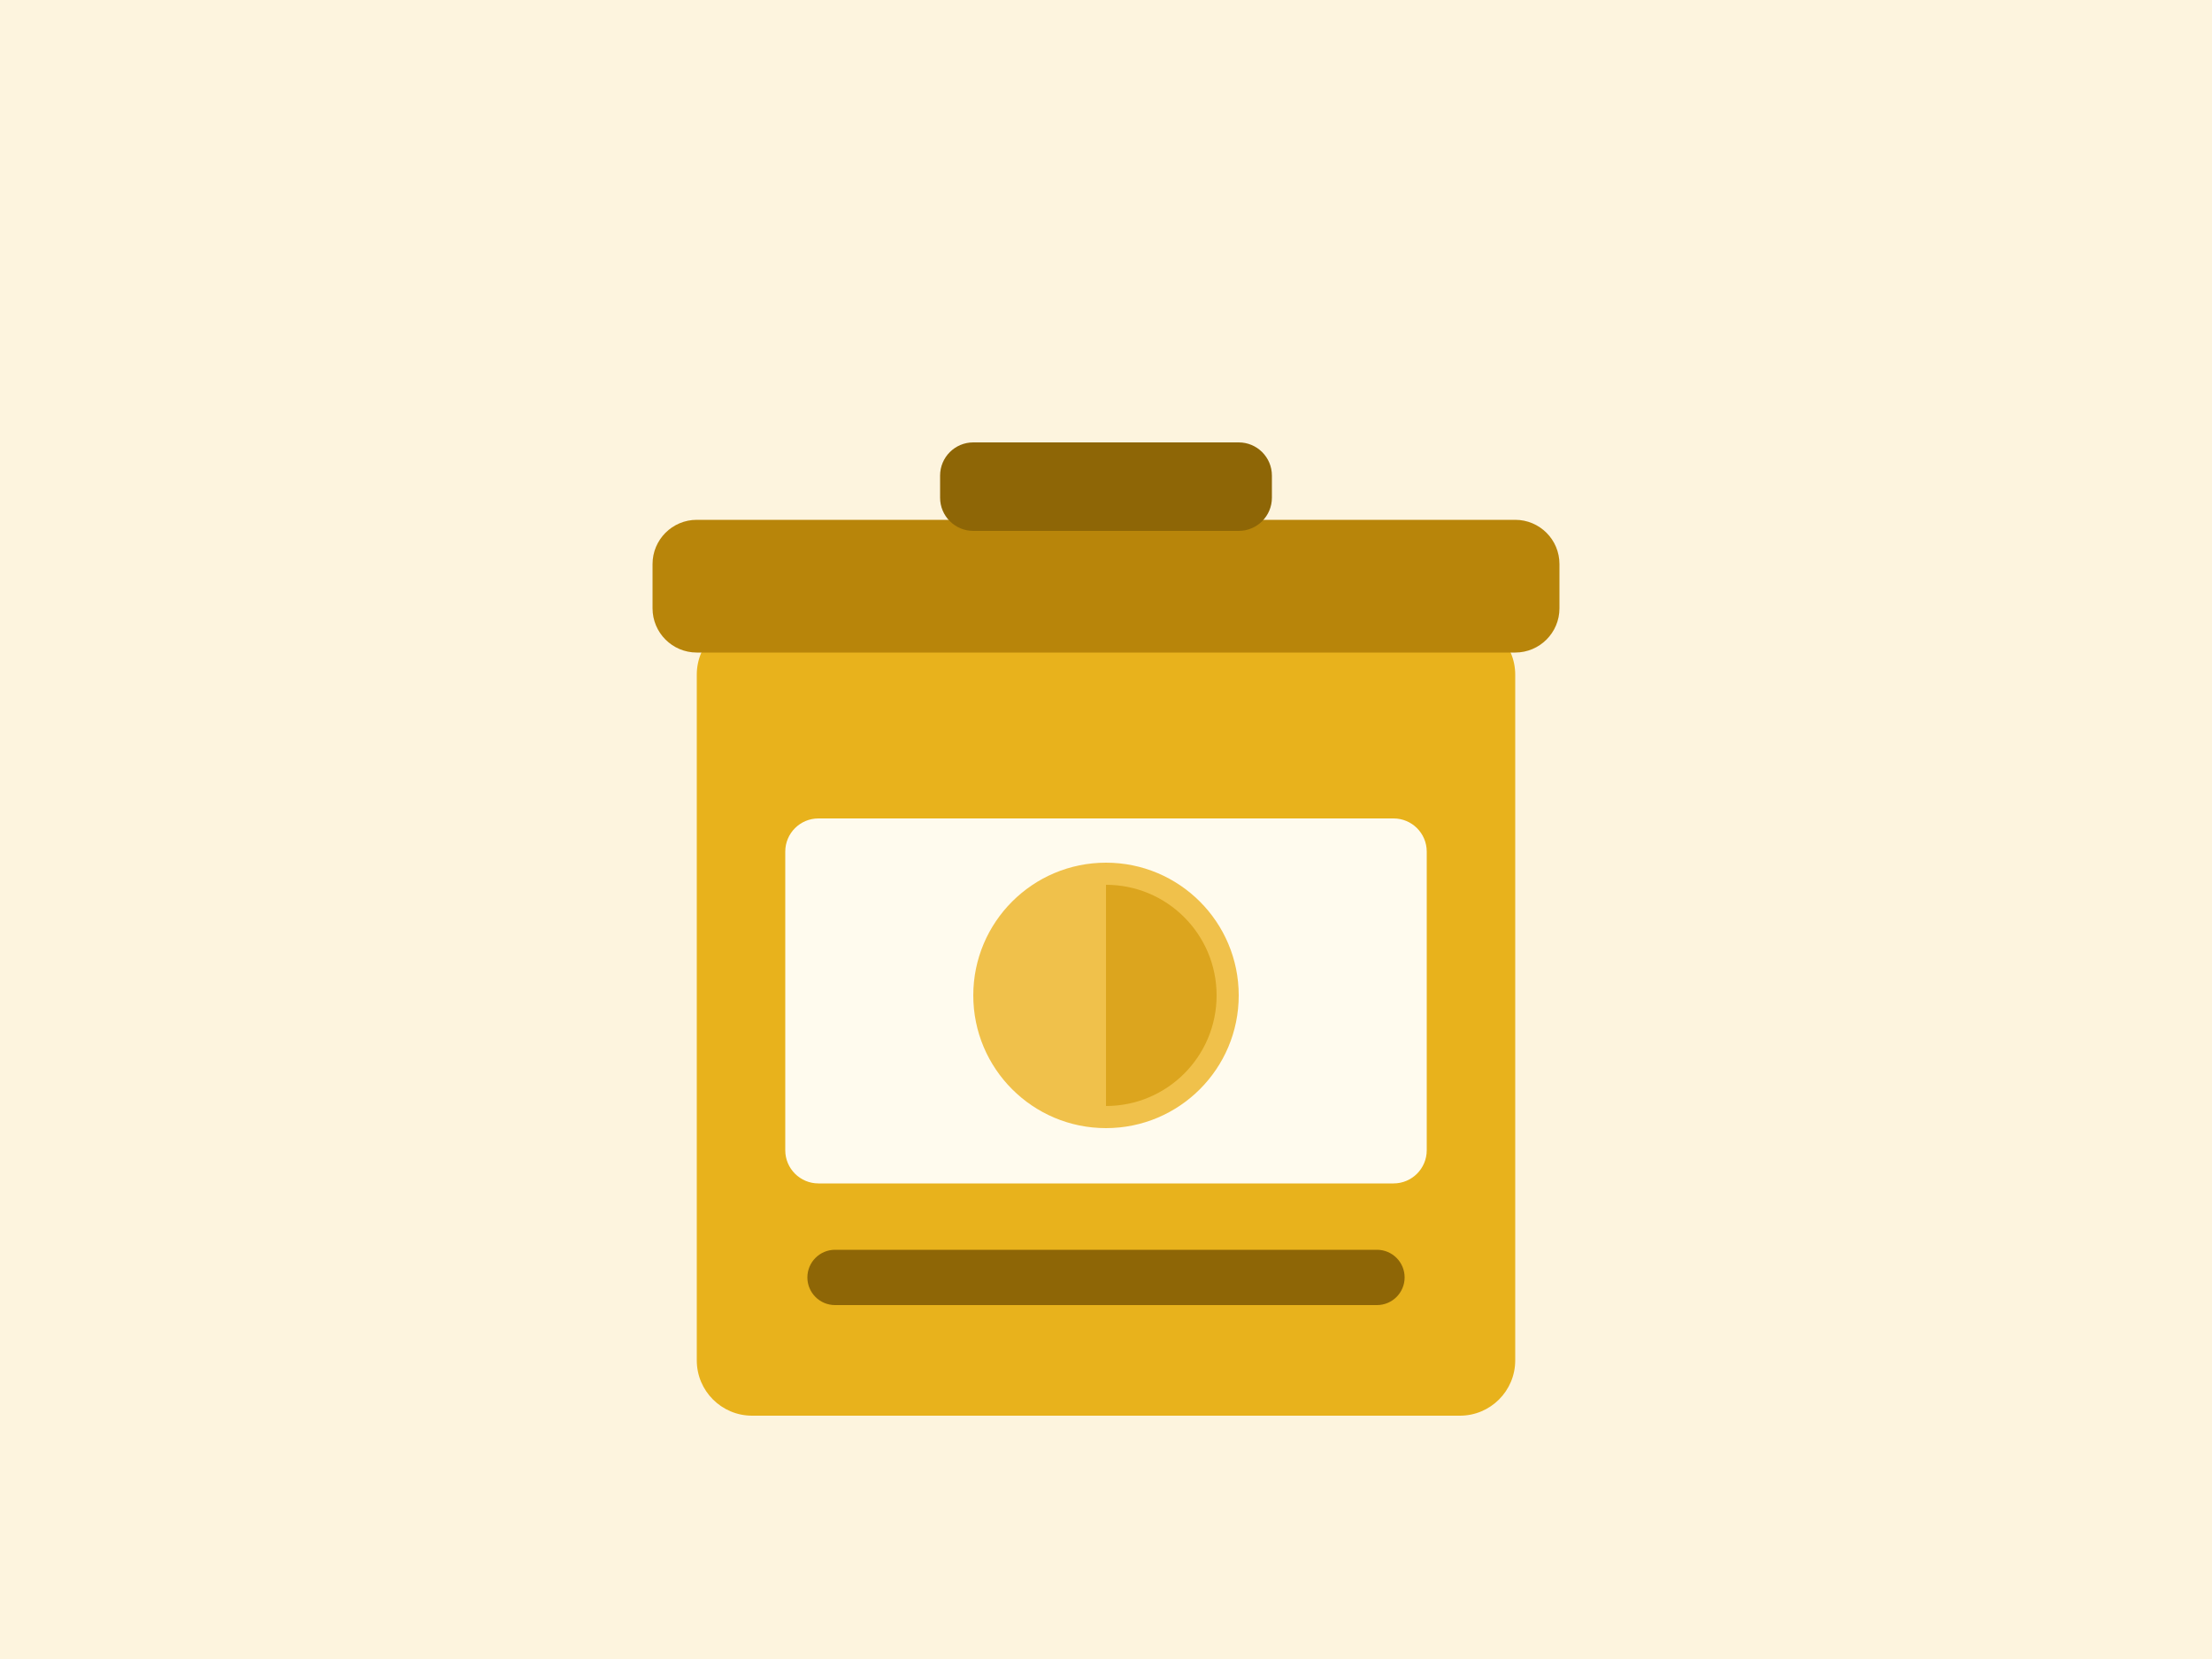
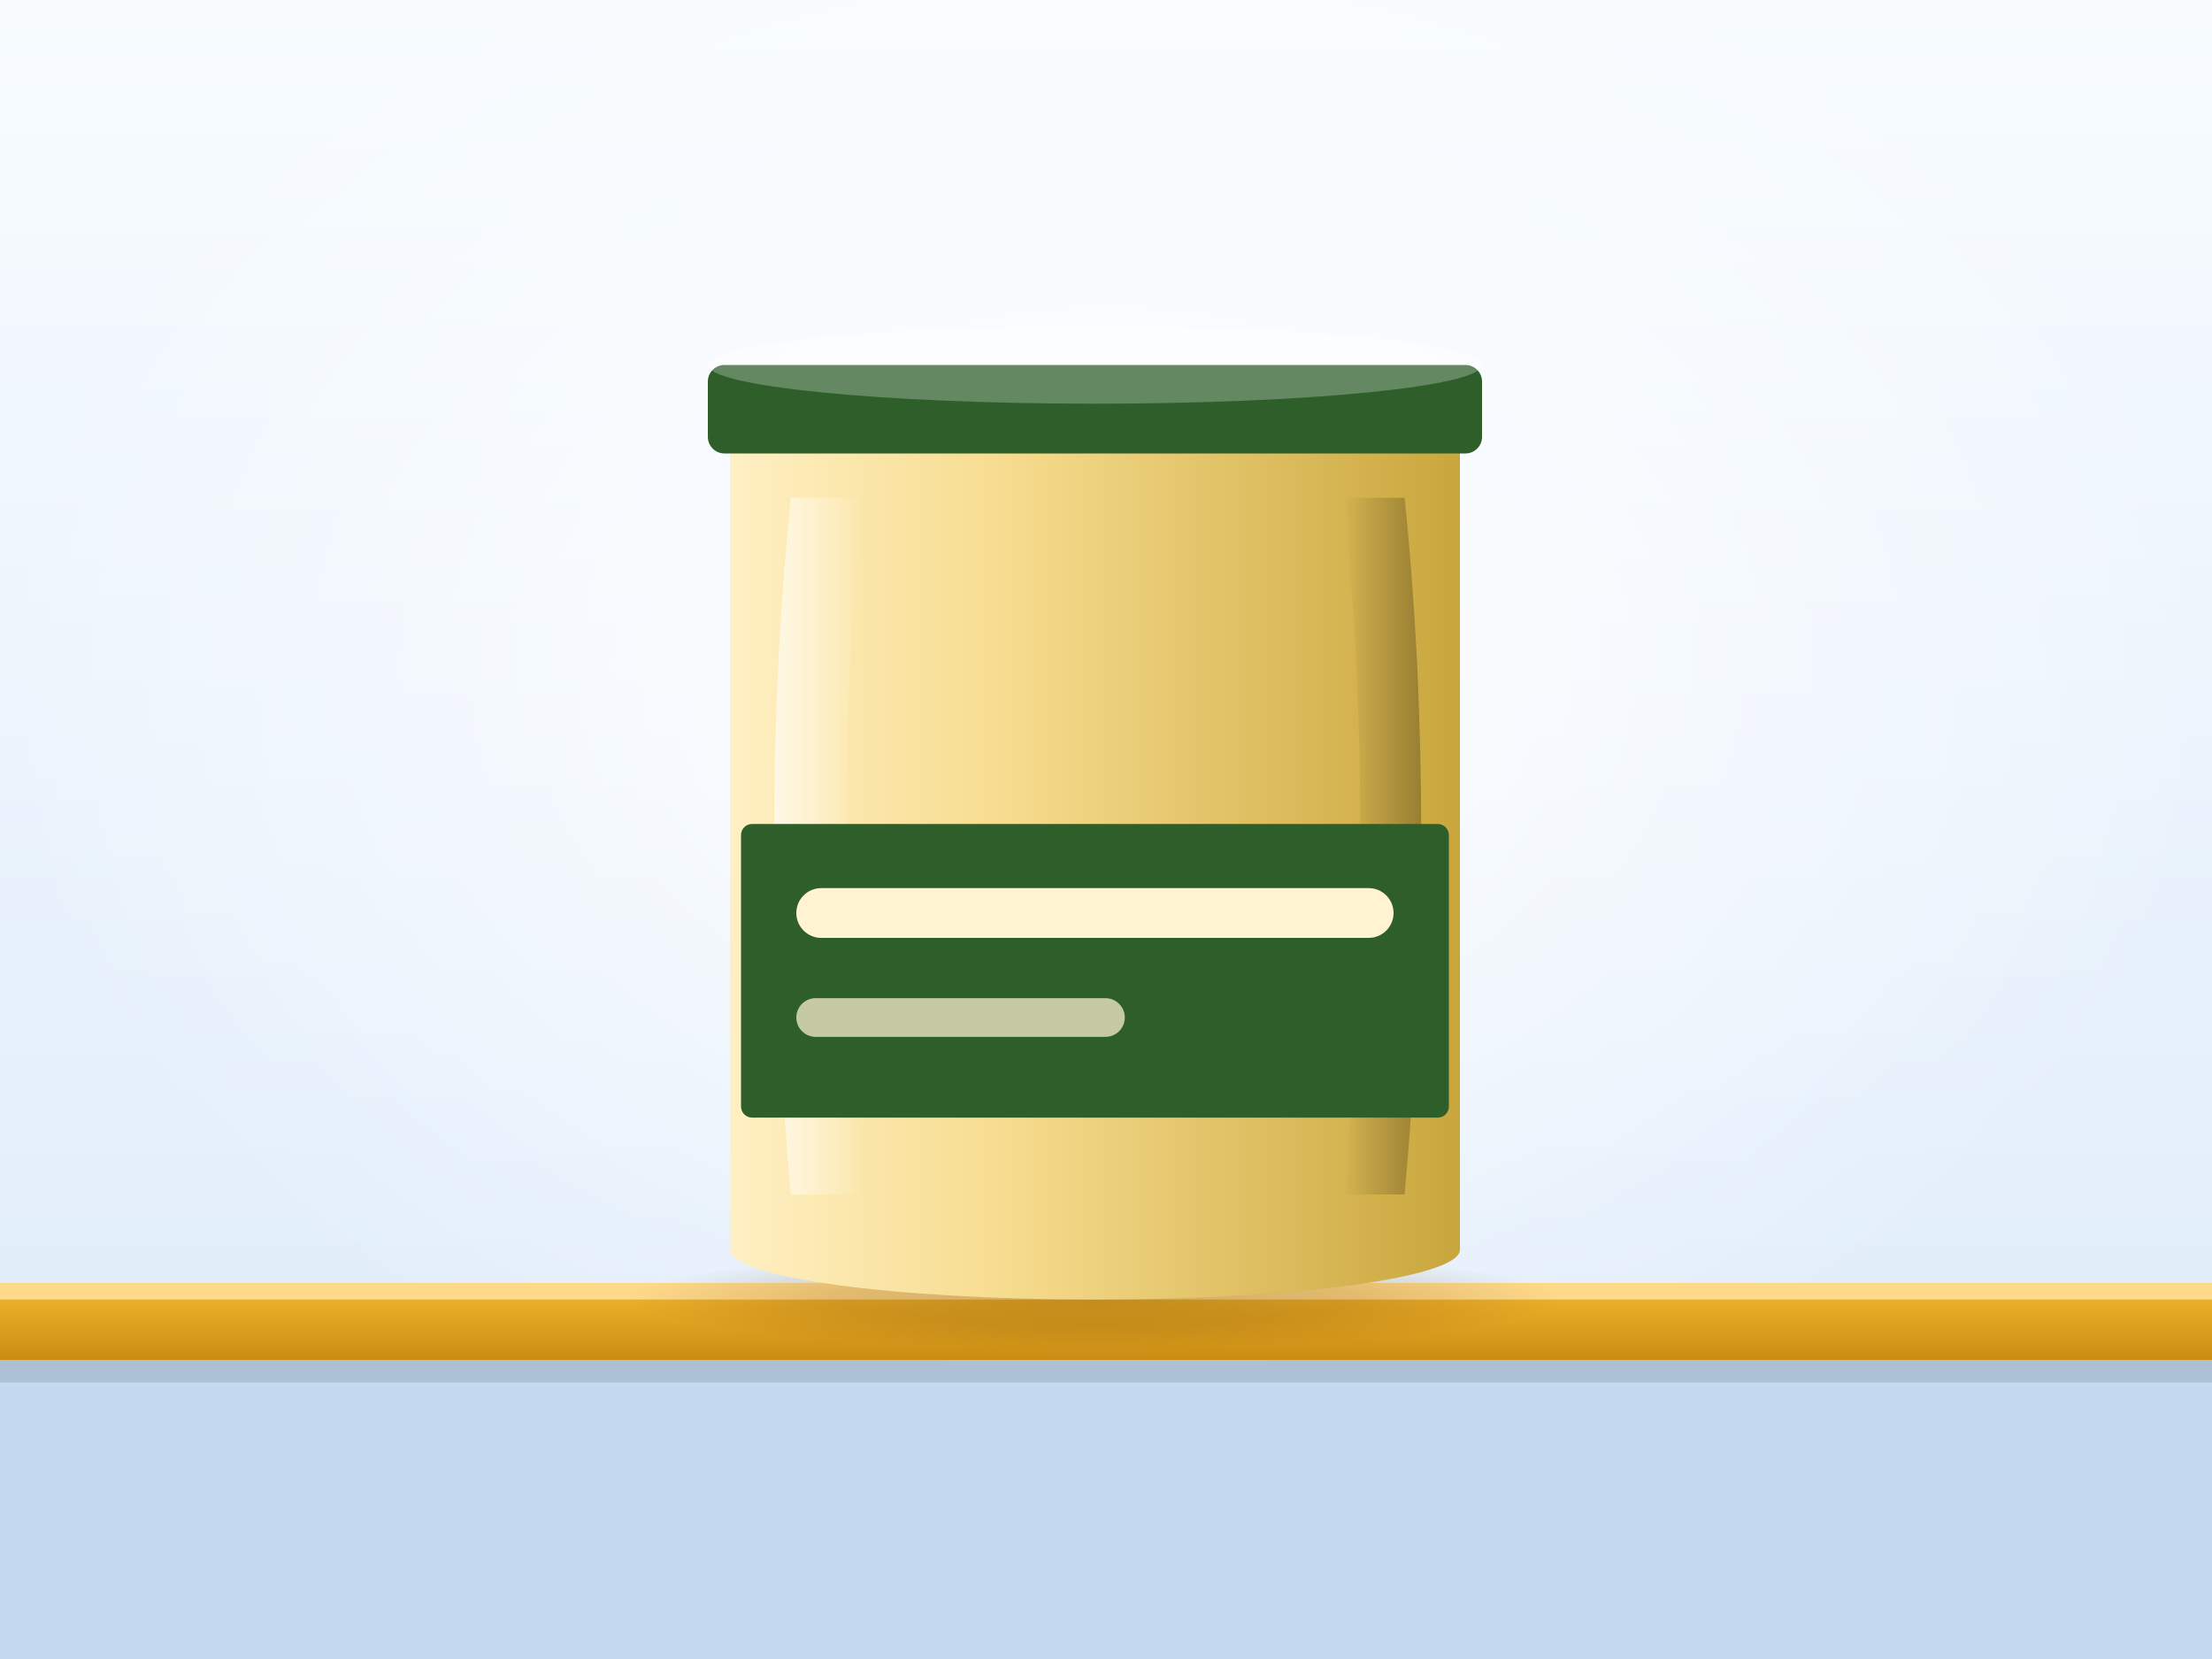
- <svg xmlns="http://www.w3.org/2000/svg" viewBox="0 0 400 300" role="img" aria-label="Tin of ghee">
-   <rect width="400" height="300" fill="#FDF4DE" />
-   <rect x="126" y="112" width="148" height="144" rx="10" fill="#E8B21C" />
-   <rect x="118" y="94" width="164" height="24" rx="8" fill="#B8850A" />
-   <rect x="142" y="148" width="116" height="66" rx="6" fill="#FFFBEE" />
-   <circle cx="200" cy="180" r="24" fill="#F0C14B" />
-   <path d="M200 160a20 20 0 0 1 0 40z" fill="#DCA51E" />
-   <rect x="146" y="226" width="108" height="10" rx="5" fill="#8E6606" />
-   <rect x="170" y="80" width="60" height="16" rx="6" fill="#8E6606" />
+ <svg xmlns="http://www.w3.org/2000/svg" viewBox="0 0 400 300" role="img" aria-label="Jar of cow ghee">
+   <defs>
+     <linearGradient id="bg" x1="0" y1="0" x2="0" y2="1">
+       <stop offset="0" stop-color="#F8FCFF" />
+       <stop offset="1" stop-color="#DCEAFA" />
+     </linearGradient>
+     <radialGradient id="hl" cx="0.5" cy="0.4" r="0.5">
+       <stop offset="0" stop-color="#FFFFFF" stop-opacity="0.95" />
+       <stop offset="1" stop-color="#FFFFFF" stop-opacity="0" />
+     </radialGradient>
+     <linearGradient id="sf" x1="0" y1="0" x2="0" y2="1">
+       <stop offset="0" stop-color="#F5B92E" />
+       <stop offset="1" stop-color="#C98C14" />
+     </linearGradient>
+     <linearGradient id="gl" x1="0" y1="0" x2="1" y2="0">
+       <stop offset="0" stop-color="#FFFFFF" stop-opacity="0.62" />
+       <stop offset="1" stop-color="#FFFFFF" stop-opacity="0" />
+     </linearGradient>
+     <linearGradient id="sd" x1="1" y1="0" x2="0" y2="0">
+       <stop offset="0" stop-color="#000000" stop-opacity="0.26" />
+       <stop offset="1" stop-color="#000000" stop-opacity="0" />
+     </linearGradient>
+     <radialGradient id="sh" cx="0.5" cy="0.5" r="0.5">
+       <stop offset="0" stop-color="#6B3F00" stop-opacity="0.3" />
+       <stop offset="0.55" stop-color="#6B3F00" stop-opacity="0.2" />
+       <stop offset="1" stop-color="#6B3F00" stop-opacity="0" />
+     </radialGradient>
+     <linearGradient id="g1" x1="0" y1="0" x2="1" y2="0">
+       <stop offset="0" stop-color="#FFF0C4" />
+       <stop offset="0.38" stop-color="#F7DC8E" />
+       <stop offset="1" stop-color="#C9A63C" />
+     </linearGradient>
+   </defs>
+   <rect width="400" height="300" fill="url(#bg)" />
+   <rect x="0" y="0" width="400" height="300" fill="url(#hl)" />
+   <rect x="0" y="232" width="400" height="14" fill="url(#sf)" />
+   <rect x="0" y="232" width="400" height="3" fill="#FFD98A" />
+   <rect x="0" y="246" width="400" height="54" fill="#C5DAF0" />
+   <rect x="0" y="246" width="400" height="4" fill="#000" opacity="0.12" />
+   <ellipse cx="198" cy="235" rx="84" ry="9" fill="url(#sh)" />
+   <path d="M132 76 V226 A66 9 0 0 0 264 226 V76 Z" fill="url(#g1)" />
+   <rect x="128" y="66" width="140" height="16" rx="3" fill="#2E5F2A" />
+   <ellipse cx="198" cy="66" rx="70" ry="7" fill="#FFF" opacity="0.26" />
+   <path d="M143 90 Q137 149 143 216 H156 Q150 149 156 90 Z" fill="url(#gl)" />
+   <path d="M254 90 Q260 149 254 216 H243 Q249 149 243 90 Z" fill="url(#sd)" />
+   <rect x="134" y="149" width="128" height="53.1" rx="2" fill="#2E5F2A" />
+   <rect x="144" y="160.6" width="108" height="9" rx="4.5" fill="#FFF3D2" />
+   <rect x="144" y="180.5" width="59.4" height="7" rx="3.5" fill="#FFF3D2" opacity="0.72" />
</svg>
